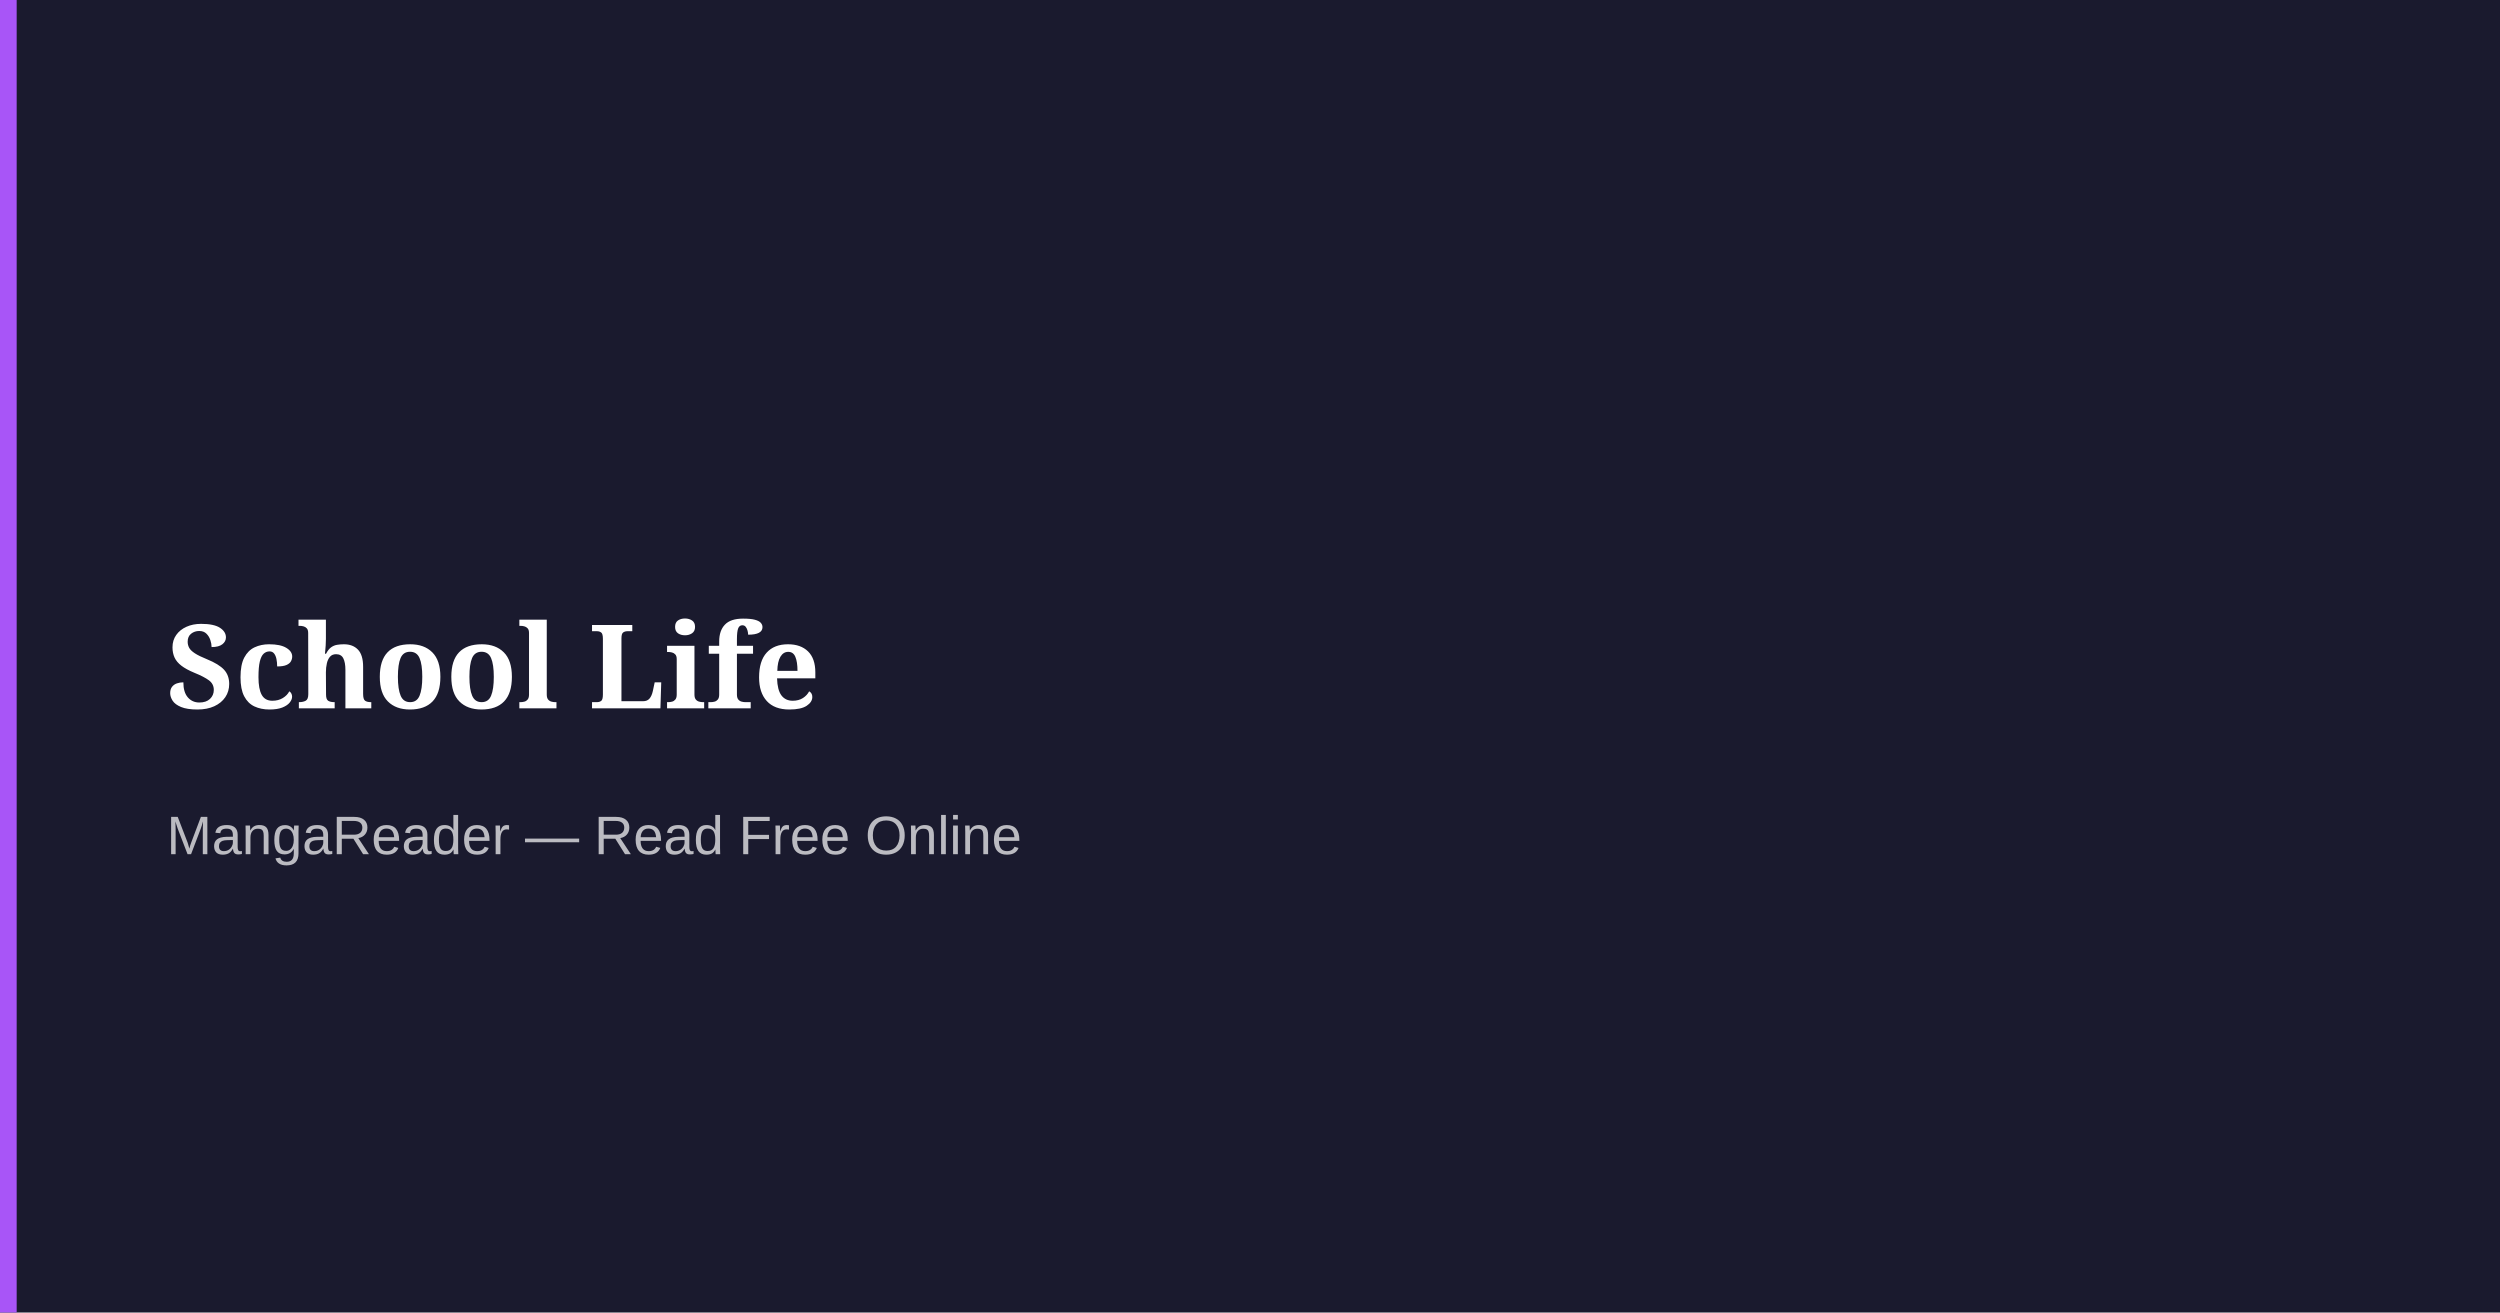
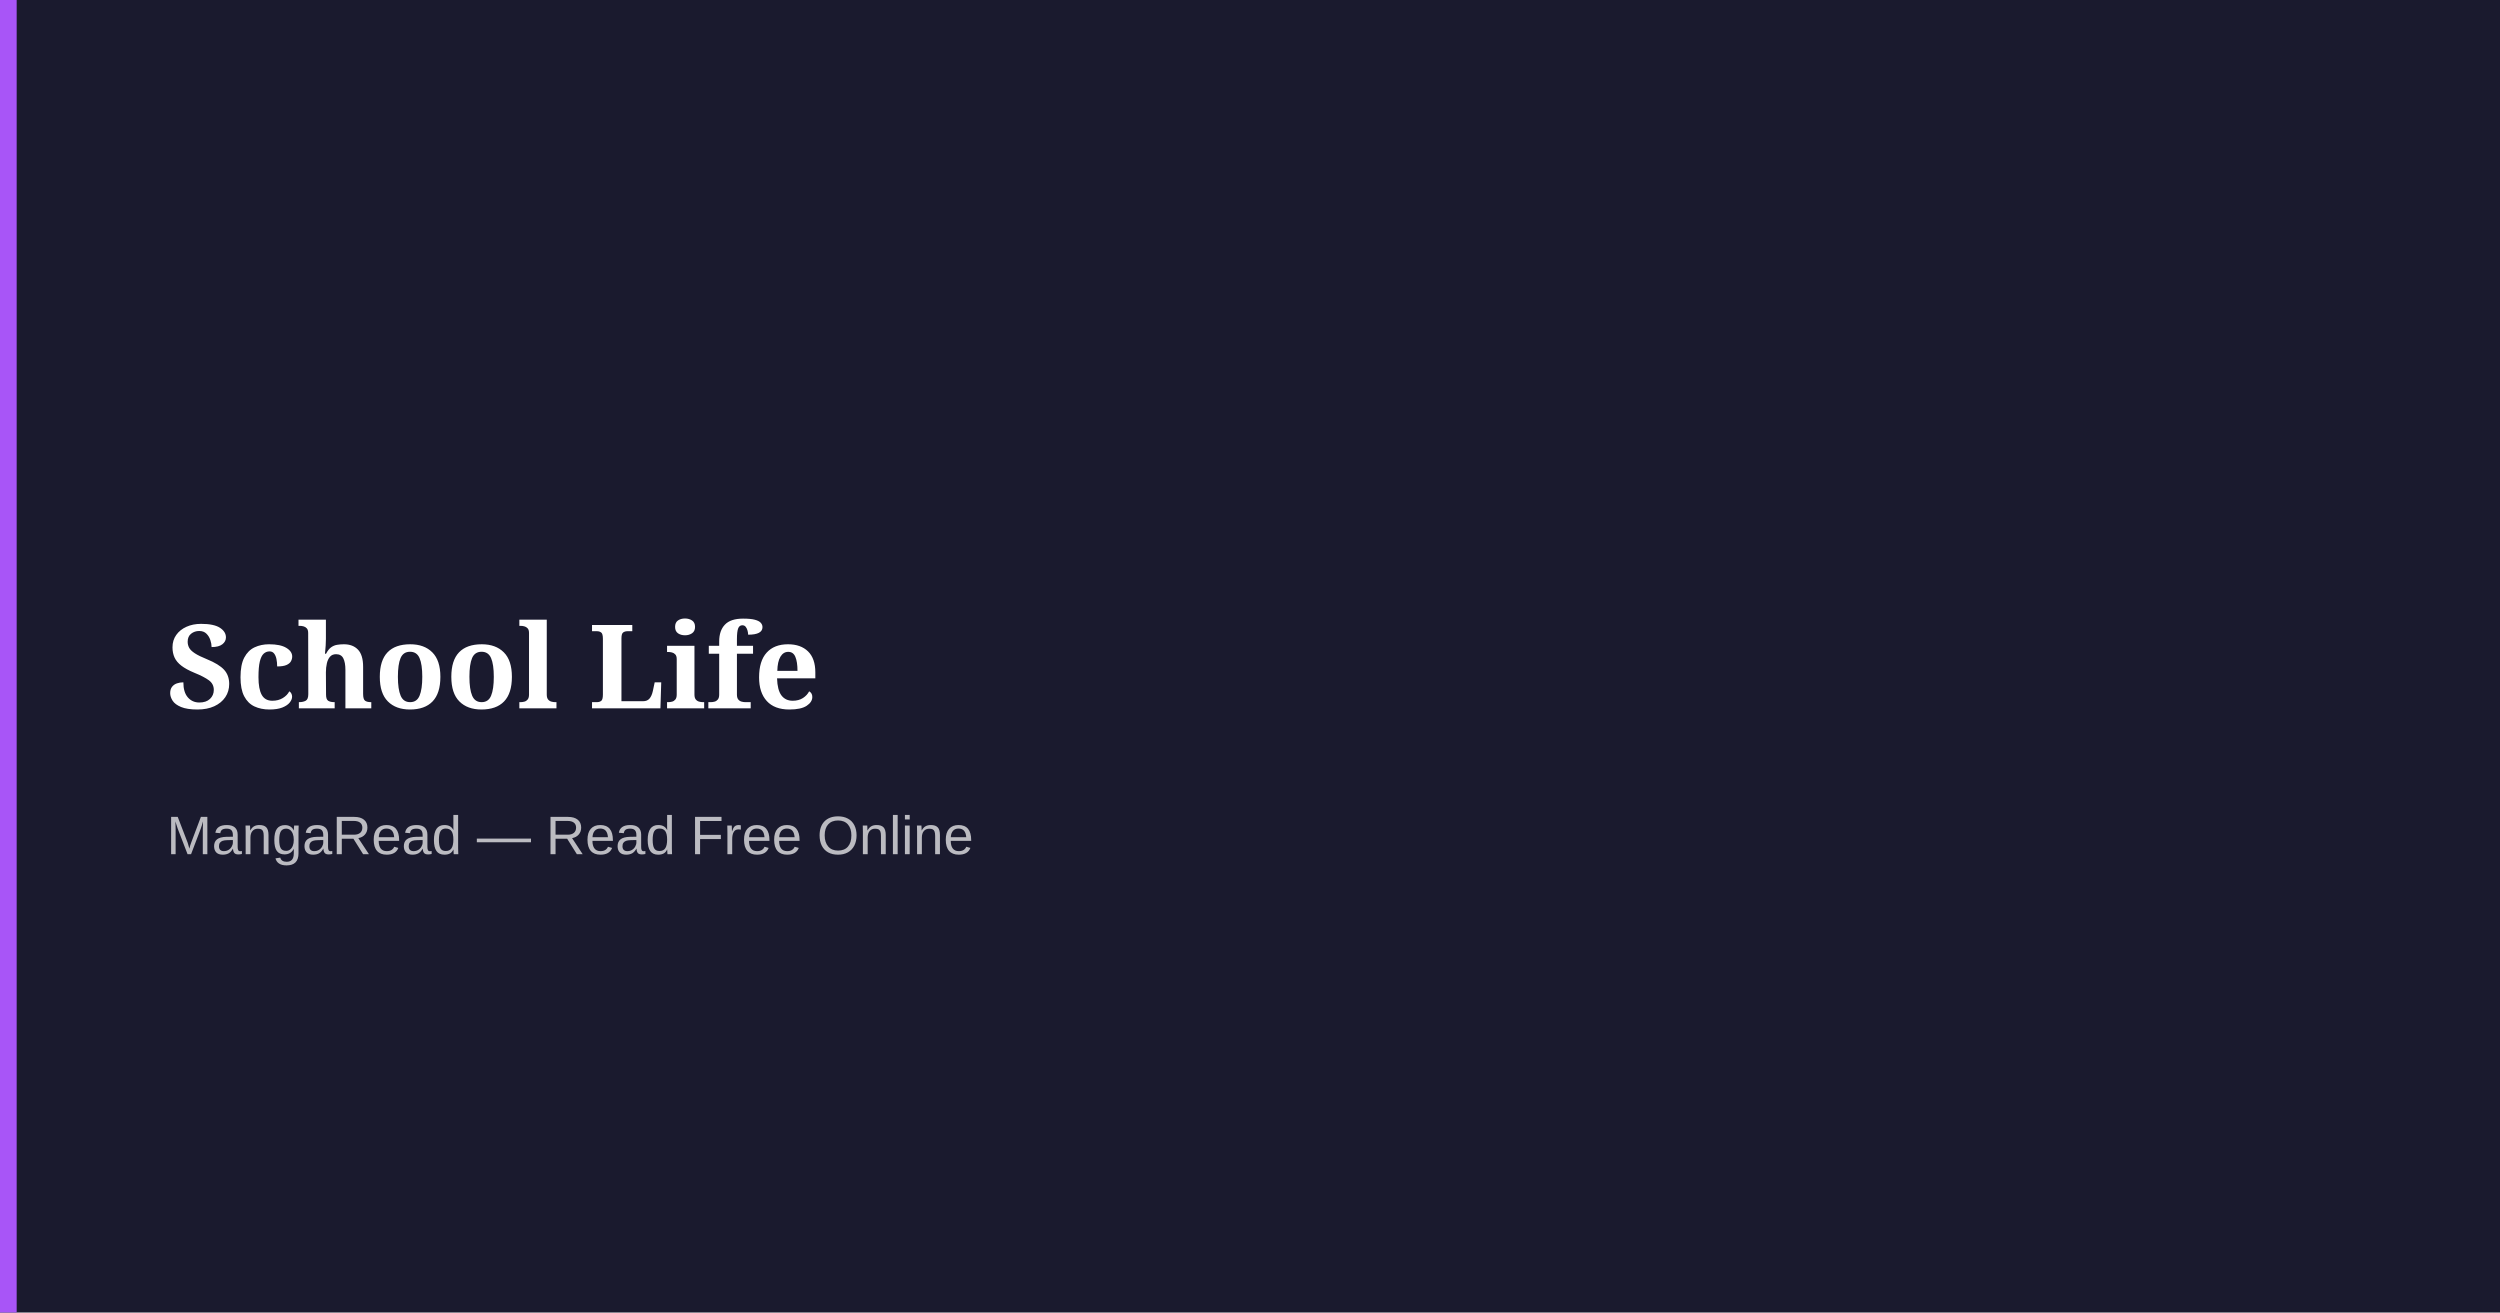
<svg xmlns="http://www.w3.org/2000/svg" width="1200" height="630" viewBox="0 0 1200 630">
  <rect width="1200" height="630" fill="#1a1a2e" />
  <rect x="0" y="0" width="8" height="630" fill="#a855f7" />
  <text x="80" y="340" font-family="Georgia, serif" font-size="56" fill="#fff" font-weight="bold">School Life</text>
-   <text x="80" y="410" font-family="Arial, sans-serif" font-size="26" fill="#fff" opacity="0.7">MangaReader — Read Free Online</text>
+   <text x="80" y="410" font-family="Arial, sans-serif" font-size="26" fill="#fff" opacity="0.7">MangaRead — Read Free Online</text>
</svg>
